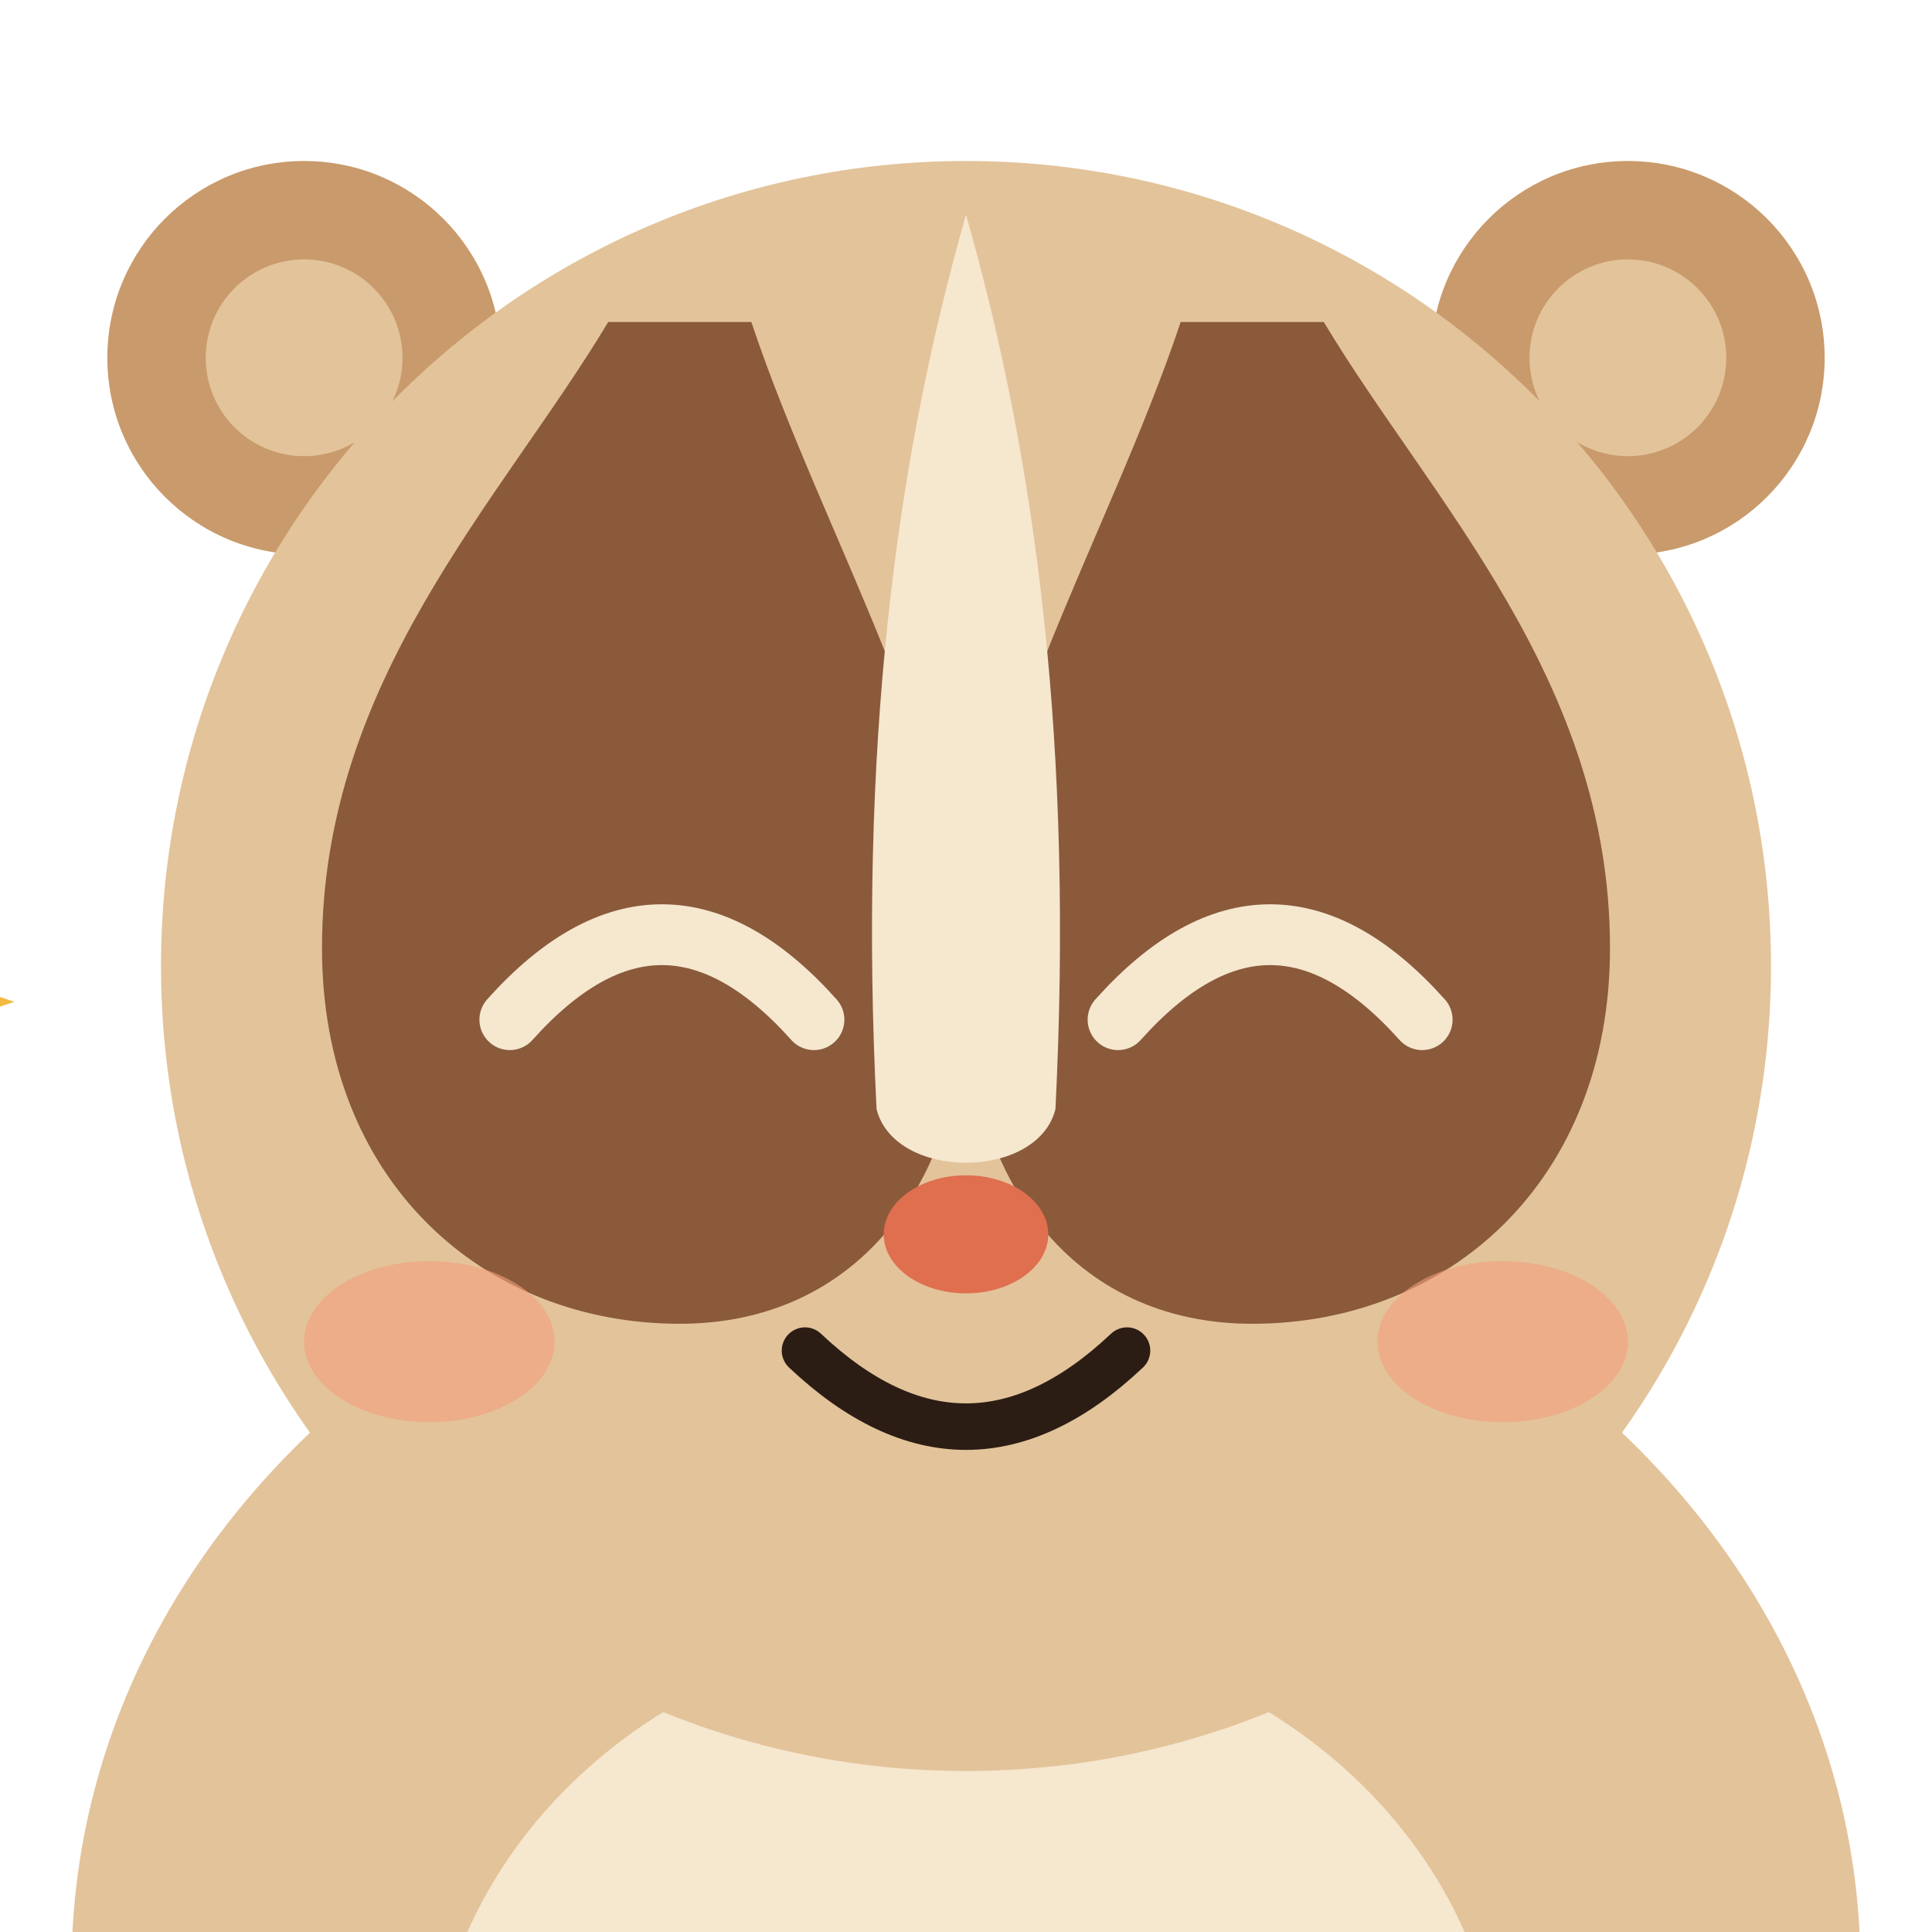
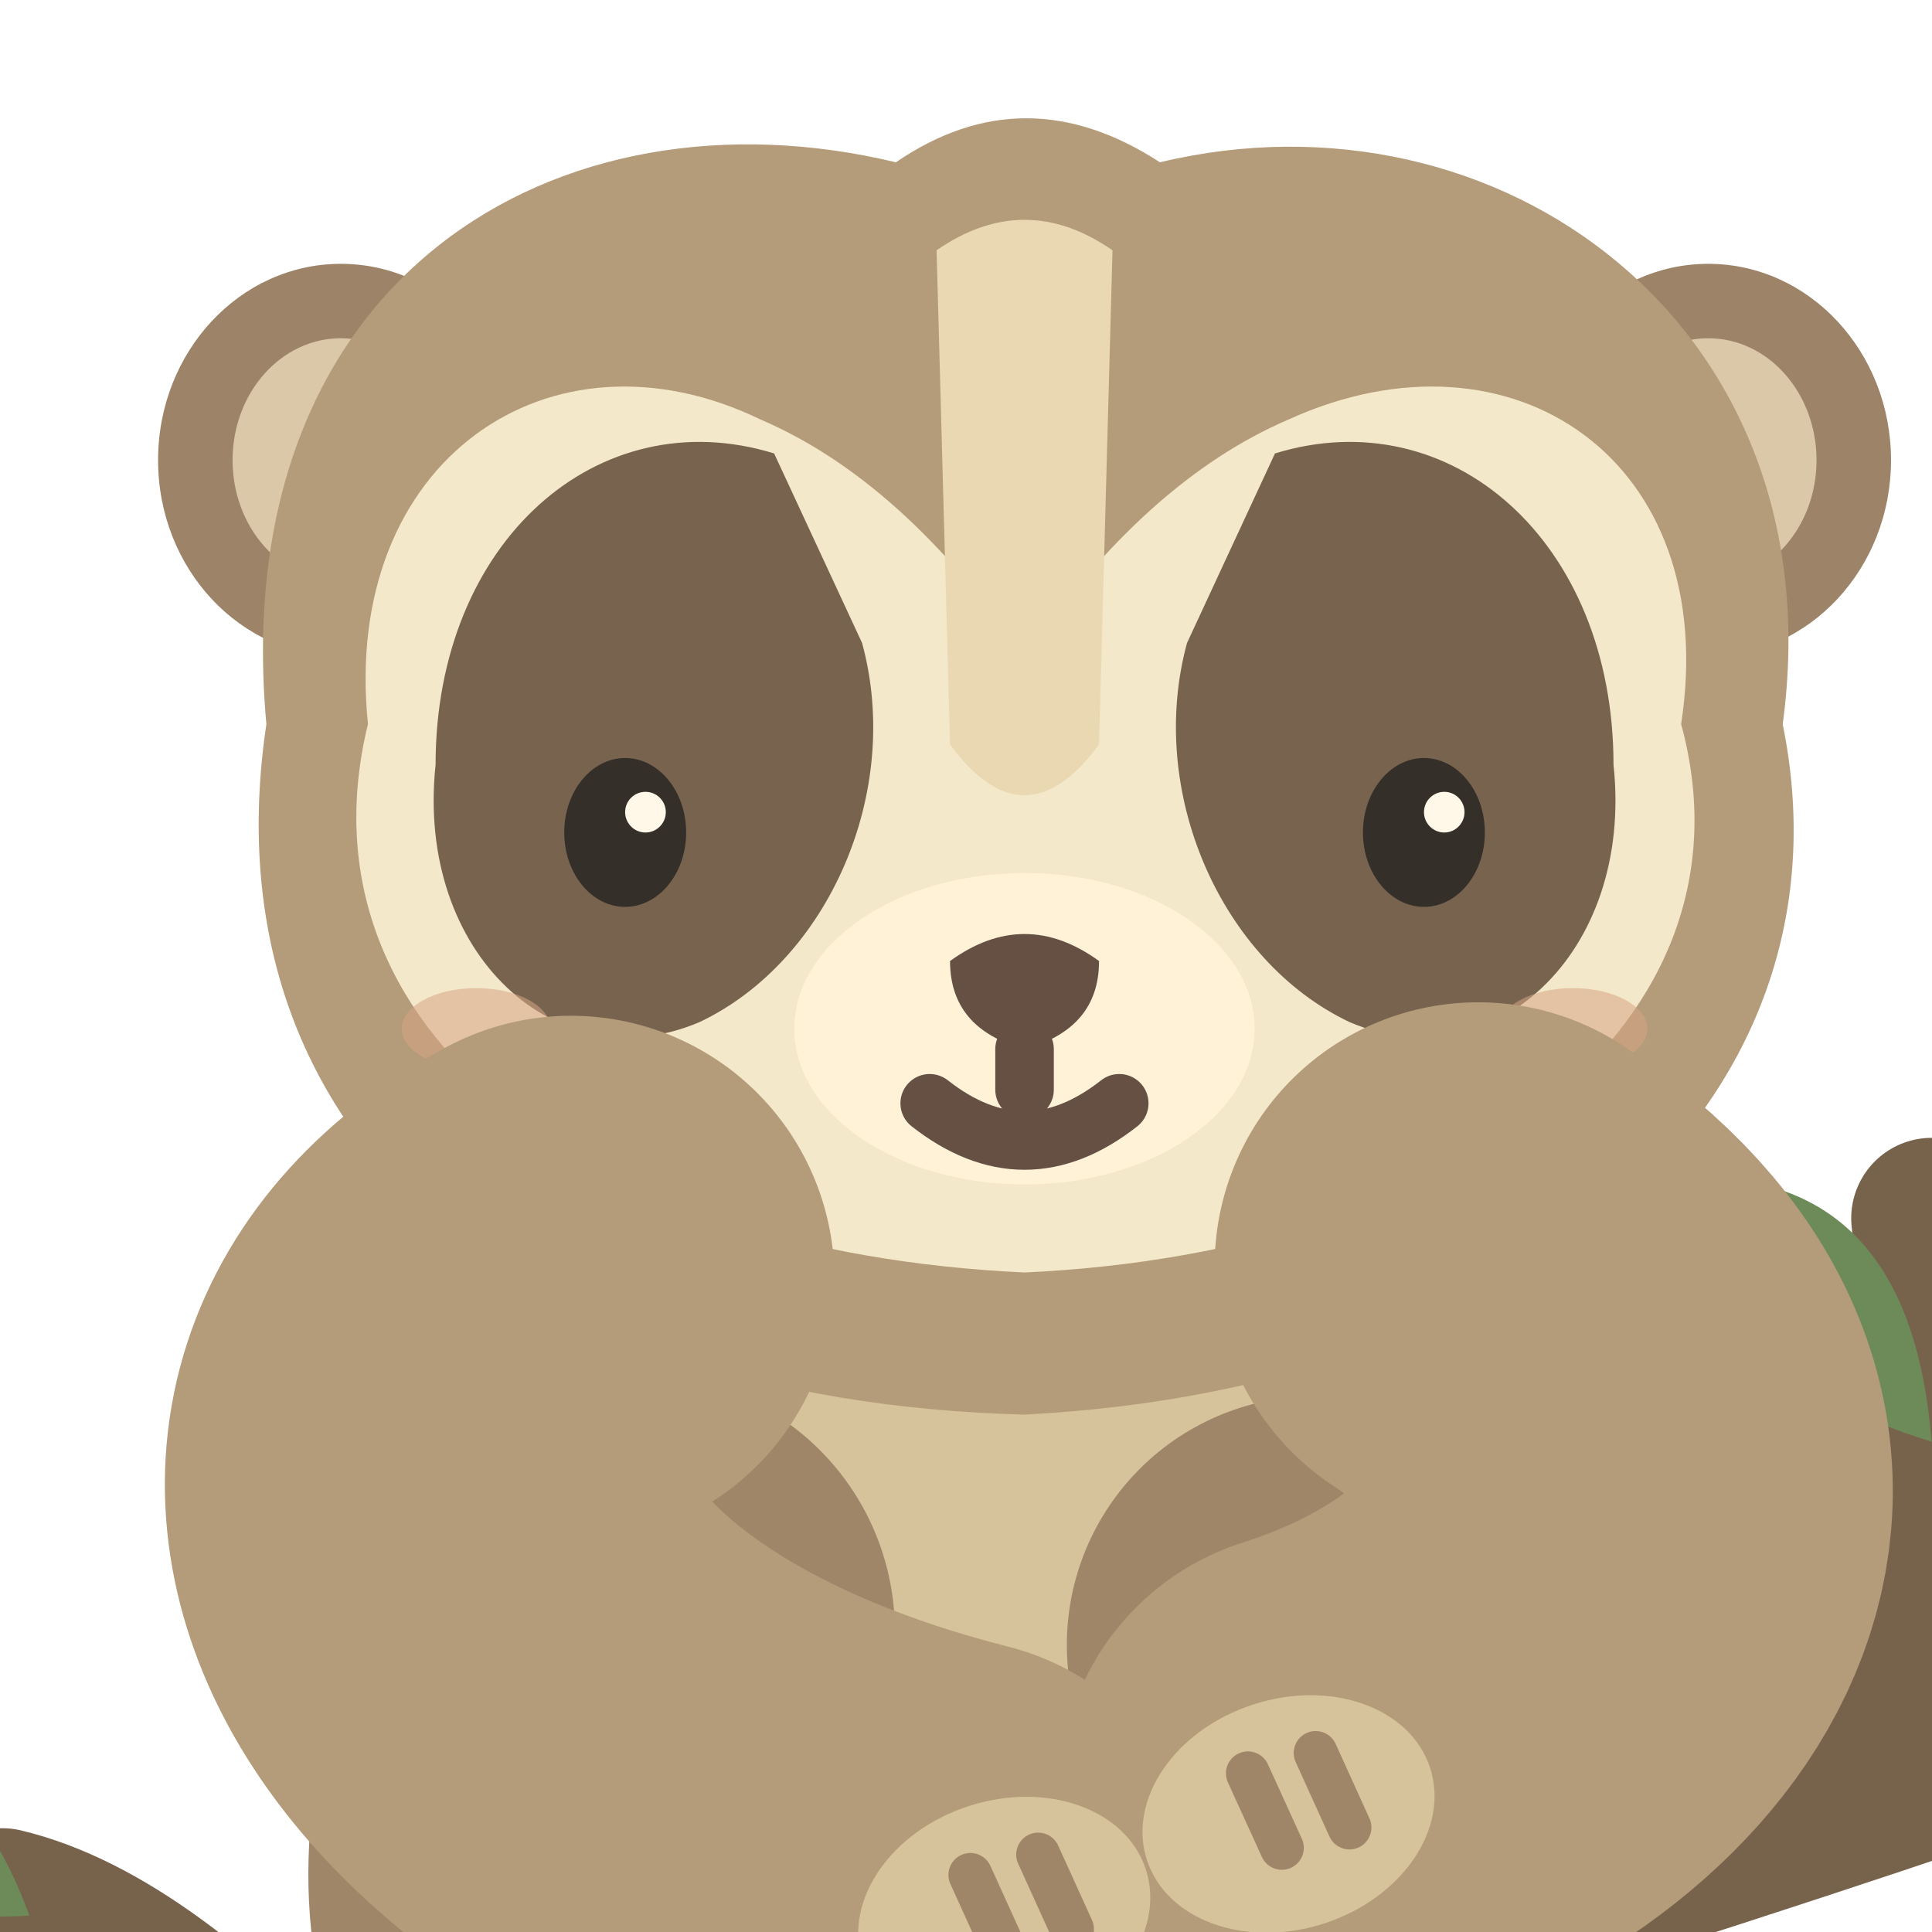
- <svg xmlns="http://www.w3.org/2000/svg" width="108" height="108" viewBox="66 42 108 108">
-   <circle cx="190" cy="54" r="5" fill="#f4b942" />
-   <circle cx="40" cy="80" r="3.5" fill="#f4b942" />
-   <circle cx="58" cy="44" r="2.5" fill="#f29f7c" />
-   <path d="M200 150C210 128 230 122 246 126C240 144 222 154 200 150Z" fill="#6fb38a" />
-   <path d="M40 176C28 158 10 154 -4 158C2 176 22 184 40 176Z" fill="#2a7a5c" />
-   <circle cx="83" cy="62" r="11" fill="#c99a6b" />
-   <circle cx="157" cy="62" r="11" fill="#c99a6b" />
-   <circle cx="83" cy="62" r="5.5" fill="#e3c39a" />
-   <circle cx="157" cy="62" r="5.5" fill="#e3c39a" />
-   <ellipse cx="120" cy="152" rx="50" ry="44" fill="#e3c39a" />
-   <ellipse cx="120" cy="160" rx="30" ry="27" fill="#f6e7cf" />
-   <circle cx="120" cy="96" r="45" fill="#e3c39a" />
-   <path d="M100 60C94 70 84 80 84 95C84 108 93 116 104 116C114 116 120 108 120 97C120 85 112 72 108 60Z" fill="#8a5a3b" />
-   <path d="M140 60C146 70 156 80 156 95C156 108 147 116 136 116C126 116 120 108 120 97C120 85 128 72 132 60Z" fill="#8a5a3b" />
-   <path d="M120 54C116 68 114 84 115 104C116 108 124 108 125 104C126 84 124 68 120 54Z" fill="#f6e7cf" />
-   <path d="M94.5 99Q103 89.5 111.5 99" fill="none" stroke="#f6e7cf" stroke-width="3.4" stroke-linecap="round" stroke-linejoin="round" />
-   <path d="M128.5 99Q137 89.5 145.5 99" fill="none" stroke="#f6e7cf" stroke-width="3.4" stroke-linecap="round" stroke-linejoin="round" />
-   <path d="M111 117.5Q120 126 129 117.5" fill="none" stroke="#2b1d14" stroke-width="2.6" stroke-linecap="round" stroke-linejoin="round" />
-   <path d="M0 -8L2 -2L8 0L2 2L0 8L-2 2L-8 0L-2 -2Z" transform="translate(176 40)" fill="#f4b942" />
-   <path d="M0 -8L2 -2L8 0L2 2L0 8L-2 2L-8 0L-2 -2Z" transform="translate(62 98) scale(.6)" fill="#f4b942" />
-   <ellipse cx="120" cy="111" rx="4.6" ry="3.3" fill="#df6f4f" />
-   <ellipse cx="90" cy="117" rx="7" ry="4.5" fill="#f29f7c" fill-opacity="0.600" />
-   <ellipse cx="150" cy="117" rx="7" ry="4.5" fill="#f29f7c" fill-opacity="0.600" />
-   <path d="M-6 182C60 164 150 172 248 152" fill="none" stroke="#a65a37" stroke-width="15" stroke-linecap="round" stroke-linejoin="round" />
-   <path d="M30 177C70 168 120 170 170 166" fill="none" stroke="#d2794f" stroke-width="3" stroke-linecap="round" stroke-linejoin="round" />
-   <ellipse cx="88" cy="170" rx="13" ry="10" fill="#c99a6b" />
-   <ellipse cx="152" cy="165" rx="13" ry="10" fill="#c99a6b" />
-   <path d="M82 166v6M88 165v7M94 166v6M146 161v6M152 160v7M158 161v6" fill="none" stroke="#8a5a3b" stroke-width="1.8" stroke-linecap="round" stroke-linejoin="round" />
+ <svg xmlns="http://www.w3.org/2000/svg" width="132" height="132" viewBox="1306 980 132 132" fill="none">
+   <path d="M1358.42 1054.91C1335.3 1064.63 1337.15 1101.63 1349.17 1118.74C1358.73 1128.6 1372.61 1130.15 1390.8 1123.36C1408.37 1115.5 1416.7 1087.29 1399.59 1065.09L1358.42 1054.91Z" fill="#B49B79" />
+   <path d="M1366.29 1063.24C1353.34 1074.34 1352.88 1103.01 1362.59 1112.73C1370.6 1119.82 1378.78 1119.35 1387.1 1111.34C1400.05 1097 1396.35 1075.73 1386.18 1064.63L1366.29 1063.24Z" fill="#D6C29B" />
+   <path d="M1349.64 1091.45C1341.93 1105.63 1343.01 1116.27 1352.87 1123.36C1359.35 1126.14 1367.06 1123.67 1376 1115.96" stroke="#9F8668" stroke-width="35" stroke-linecap="round" />
+   <path d="M1395.89 1092.38C1406.37 1104.09 1408.22 1113.19 1401.44 1119.66C1397.12 1122.44 1391.42 1121.82 1384.32 1117.81" stroke="#9F8668" stroke-width="34" stroke-linecap="round" />
+   <path d="M1295.52 1133.08C1343.01 1124.44 1395.73 1109.95 1453.7 1089.6" stroke="#77624B" stroke-width="23" stroke-linecap="round" />
+   <path d="M1424.56 1101.63C1434.74 1086.83 1439.21 1074.03 1437.98 1063.24M1328.36 1126.6C1320.04 1117.35 1312.64 1111.95 1306.16 1110.41" stroke="#77624B" stroke-width="11" stroke-linecap="round" />
+   <path d="M1437.97 1078.5C1426.87 1075.11 1421.79 1069.1 1422.71 1060.46C1431.96 1060.77 1437.05 1066.78 1437.97 1078.5Z" fill="#6D8B58" />
+   <path d="M1439.82 1072.49C1439.82 1062 1444.76 1055.53 1454.62 1053.06C1455.24 1062 1450.31 1068.48 1439.82 1072.49Z" fill="#47735A" />
+   <path d="M1308.01 1110.88C1298.45 1111.49 1293.06 1107.79 1291.82 1099.78C1299.22 1097.92 1304.62 1101.62 1308.01 1110.88Z" fill="#6D8B58" />
+   <path d="M1329.29 1024.85C1336.18 1024.85 1341.78 1018.84 1341.78 1011.44C1341.78 1004.03 1336.18 998.025 1329.29 998.025C1322.39 998.025 1316.8 1004.03 1316.8 1011.44C1316.8 1018.84 1322.39 1024.85 1329.29 1024.85Z" fill="#9D8469" />
+   <path d="M1422.71 1024.85C1429.61 1024.85 1435.2 1018.84 1435.2 1011.44C1435.2 1004.03 1429.61 998.025 1422.71 998.025C1415.82 998.025 1410.23 1004.03 1410.23 1011.44C1410.23 1018.84 1415.82 1024.85 1422.71 1024.85Z" fill="#9D8469" />
+   <path d="M1329.29 1019.76C1333.37 1019.76 1336.69 1016.04 1336.69 1011.44C1336.69 1006.84 1333.37 1003.11 1329.29 1003.11C1325.2 1003.11 1321.89 1006.84 1321.89 1011.44C1321.89 1016.04 1325.2 1019.76 1329.29 1019.76Z" fill="#DBC8A8" />
+   <path d="M1422.71 1019.76C1426.8 1019.76 1430.11 1016.04 1430.11 1011.44C1430.11 1006.84 1426.8 1003.11 1422.71 1003.11C1418.63 1003.11 1415.31 1006.84 1415.31 1011.44C1415.31 1016.04 1418.63 1019.76 1422.71 1019.76Z" fill="#DBC8A8" />
+   <path d="M1324.2 1029.48C1321.42 998.95 1344.09 985.538 1367.21 991.088C1373.07 987.079 1379.08 987.079 1385.25 991.088C1408.37 985.538 1431.5 1002.19 1427.8 1029.48C1432.89 1054.45 1411.61 1074.8 1376 1076.65C1340.85 1075.73 1320.04 1057.23 1324.2 1029.48Z" fill="#B49B79" />
+   <path d="M1331.14 1029.47C1329.29 1011.44 1343.62 1001.72 1357.96 1008.66C1364.44 1011.44 1370.45 1016.83 1376 1024.85C1381.55 1016.83 1387.56 1011.44 1394.04 1008.66C1409.3 1001.72 1423.64 1011.44 1420.86 1029.47C1426.41 1049.82 1406.06 1065.55 1376 1066.94C1345.94 1065.55 1326.05 1050.29 1331.14 1029.47Z" fill="#F4E8CA" />
+   <path d="M1358.89 1010.98C1346.86 1007.28 1335.76 1016.99 1335.76 1032.25C1334.38 1045.2 1344.09 1053.99 1353.8 1049.83C1362.59 1045.66 1367.68 1034.1 1364.9 1023.93L1358.89 1010.98Z" fill="#78634F" />
+   <path d="M1393.11 1010.98C1405.14 1007.28 1416.24 1016.99 1416.24 1032.25C1417.63 1045.2 1407.91 1053.99 1398.2 1049.83C1389.41 1045.66 1384.33 1034.1 1387.1 1023.93L1393.11 1010.98Z" fill="#78634F" />
+   <path d="M1369.99 997.1C1374 994.325 1378 994.325 1382.01 997.1L1381.09 1030.86C1377.7 1035.49 1374.3 1035.49 1370.91 1030.86L1369.99 997.1Z" fill="#E9D8B2" />
+   <path d="M1348.71 1041.96C1351.01 1041.96 1352.88 1039.68 1352.88 1036.88C1352.88 1034.07 1351.01 1031.79 1348.71 1031.79C1346.41 1031.79 1344.55 1034.07 1344.55 1036.88C1344.55 1039.68 1346.41 1041.96 1348.71 1041.96Z" fill="#352F29" />
+   <path d="M1403.29 1041.96C1405.59 1041.96 1407.45 1039.68 1407.45 1036.88C1407.45 1034.07 1405.59 1031.79 1403.29 1031.79C1400.99 1031.79 1399.12 1034.07 1399.12 1036.88C1399.12 1039.68 1400.99 1041.96 1403.29 1041.96Z" fill="#352F29" />
+   <path d="M1350.1 1036.88C1350.87 1036.88 1351.49 1036.25 1351.49 1035.49C1351.49 1034.72 1350.87 1034.1 1350.1 1034.1C1349.33 1034.1 1348.71 1034.72 1348.71 1035.49C1348.71 1036.25 1349.33 1036.88 1350.1 1036.88Z" fill="#FFF8E9" />
+   <path d="M1404.68 1036.88C1405.44 1036.88 1406.06 1036.25 1406.06 1035.49C1406.06 1034.72 1405.44 1034.1 1404.68 1034.1C1403.91 1034.1 1403.29 1034.72 1403.29 1035.49C1403.29 1036.25 1403.91 1036.88 1404.68 1036.88Z" fill="#FFF8E9" />
+   <path d="M1376 1060.92C1384.68 1060.92 1391.72 1056.16 1391.72 1050.29C1391.72 1044.41 1384.68 1039.65 1376 1039.65C1367.32 1039.65 1360.27 1044.41 1360.27 1050.29C1360.27 1056.16 1367.32 1060.92 1376 1060.92Z" fill="#FFF2D7" />
+   <path d="M1370.91 1045.66C1374.3 1043.2 1377.7 1043.2 1381.09 1045.66C1381.09 1048.75 1379.39 1050.75 1376 1051.68C1372.61 1050.75 1370.91 1048.75 1370.91 1045.66Z" fill="#665044" />
+   <path d="M1376 1051.68V1054.45M1369.52 1055.38C1373.84 1058.77 1378.16 1058.77 1382.47 1055.38" stroke="#665044" stroke-width="4" stroke-linecap="round" />
+   <path opacity="0.55" d="M1338.54 1053.06C1341.35 1053.06 1343.62 1051.82 1343.62 1050.29C1343.62 1048.75 1341.35 1047.51 1338.54 1047.51C1335.73 1047.51 1333.45 1048.75 1333.45 1050.29C1333.45 1051.82 1335.73 1053.06 1338.54 1053.06Z" fill="#D6A484" />
+   <path opacity="0.55" d="M1413.46 1053.06C1416.27 1053.06 1418.55 1051.82 1418.55 1050.29C1418.55 1048.75 1416.27 1047.51 1413.46 1047.51C1410.65 1047.51 1408.38 1048.75 1408.38 1050.29C1408.38 1051.82 1410.65 1053.06 1413.46 1053.06Z" fill="#D6A484" />
+   <path d="M1345.01 1067.4C1325.59 1078.04 1335.76 1101.16 1370.45 1109.95" stroke="#B49B79" stroke-width="36" stroke-linecap="round" />
+   <path d="M1406.99 1066.48C1425.95 1078.96 1416.7 1096.08 1396.35 1102.55" stroke="#B49B79" stroke-width="36" stroke-linecap="round" />
+   <path d="M1377.04 1118.35C1382.39 1116.62 1385.63 1111.86 1384.29 1107.73C1382.95 1103.6 1377.53 1101.66 1372.18 1103.4C1366.84 1105.13 1363.59 1109.89 1364.94 1114.02C1366.28 1118.15 1371.7 1120.09 1377.04 1118.35Z" fill="#D6C29B" />
+   <path d="M1396.47 1111.42C1401.81 1109.68 1405.06 1104.92 1403.71 1100.79C1402.37 1096.66 1396.95 1094.72 1391.61 1096.46C1386.26 1098.2 1383.02 1102.95 1384.36 1107.08C1385.7 1111.21 1391.12 1113.15 1396.47 1111.42Z" fill="#D6C29B" />
+   <path d="M1372.3 1108.1L1374.61 1113.19L1372.3 1108.1ZM1376.93 1106.71L1379.24 1111.8L1376.93 1106.71ZM1391.26 1101.16L1393.58 1106.25L1391.26 1101.16ZM1395.89 1099.77L1398.2 1104.86L1395.89 1099.77Z" fill="black" />
+   <path d="M1372.3 1108.1L1374.61 1113.19M1376.93 1106.71L1379.24 1111.8M1391.26 1101.16L1393.58 1106.25M1395.89 1099.77L1398.2 1104.86" stroke="#9F8668" stroke-width="3" stroke-linecap="round" />
</svg>
